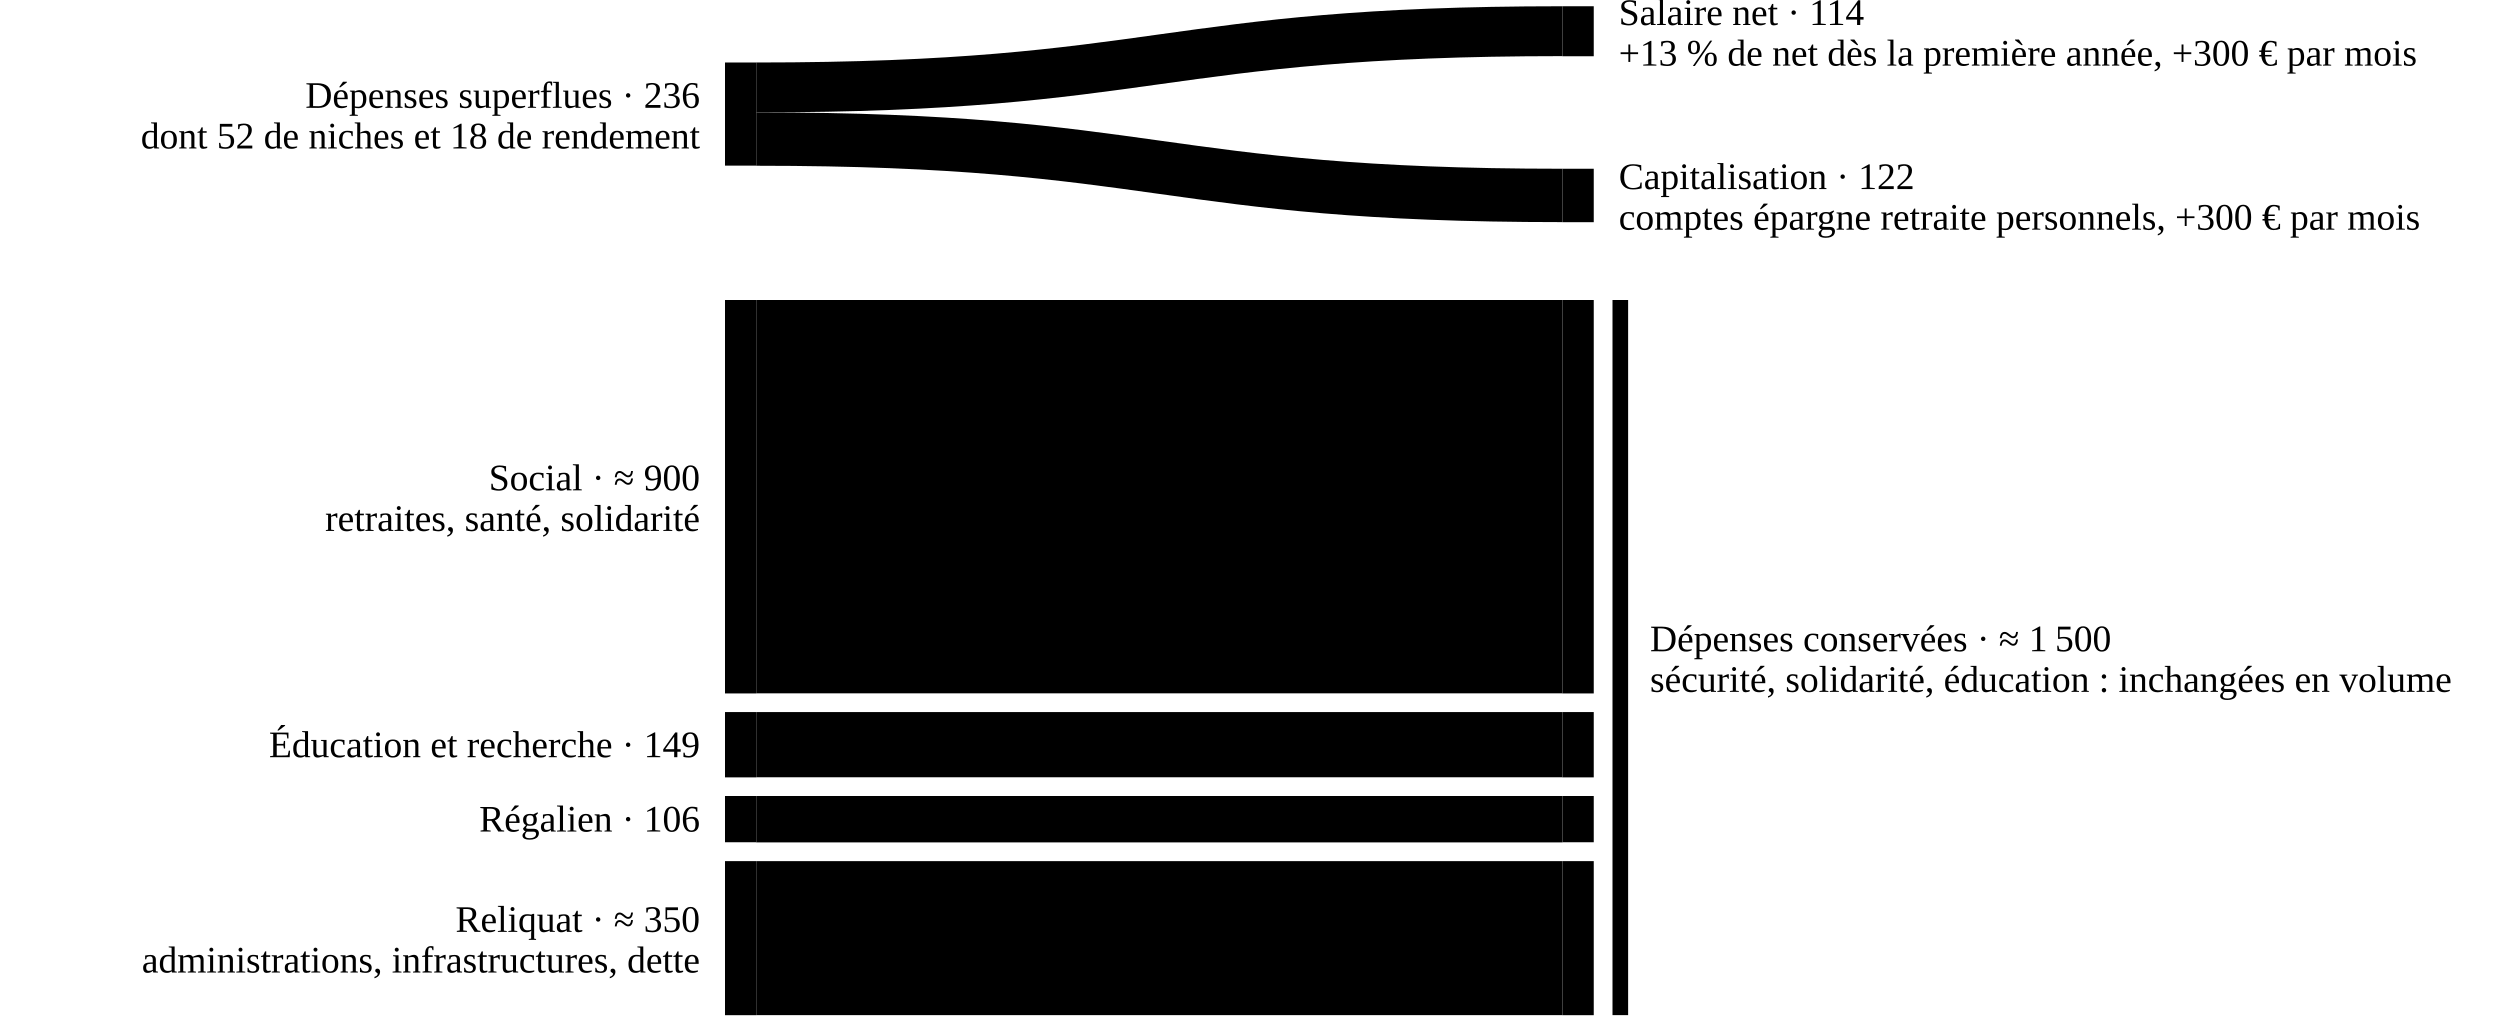
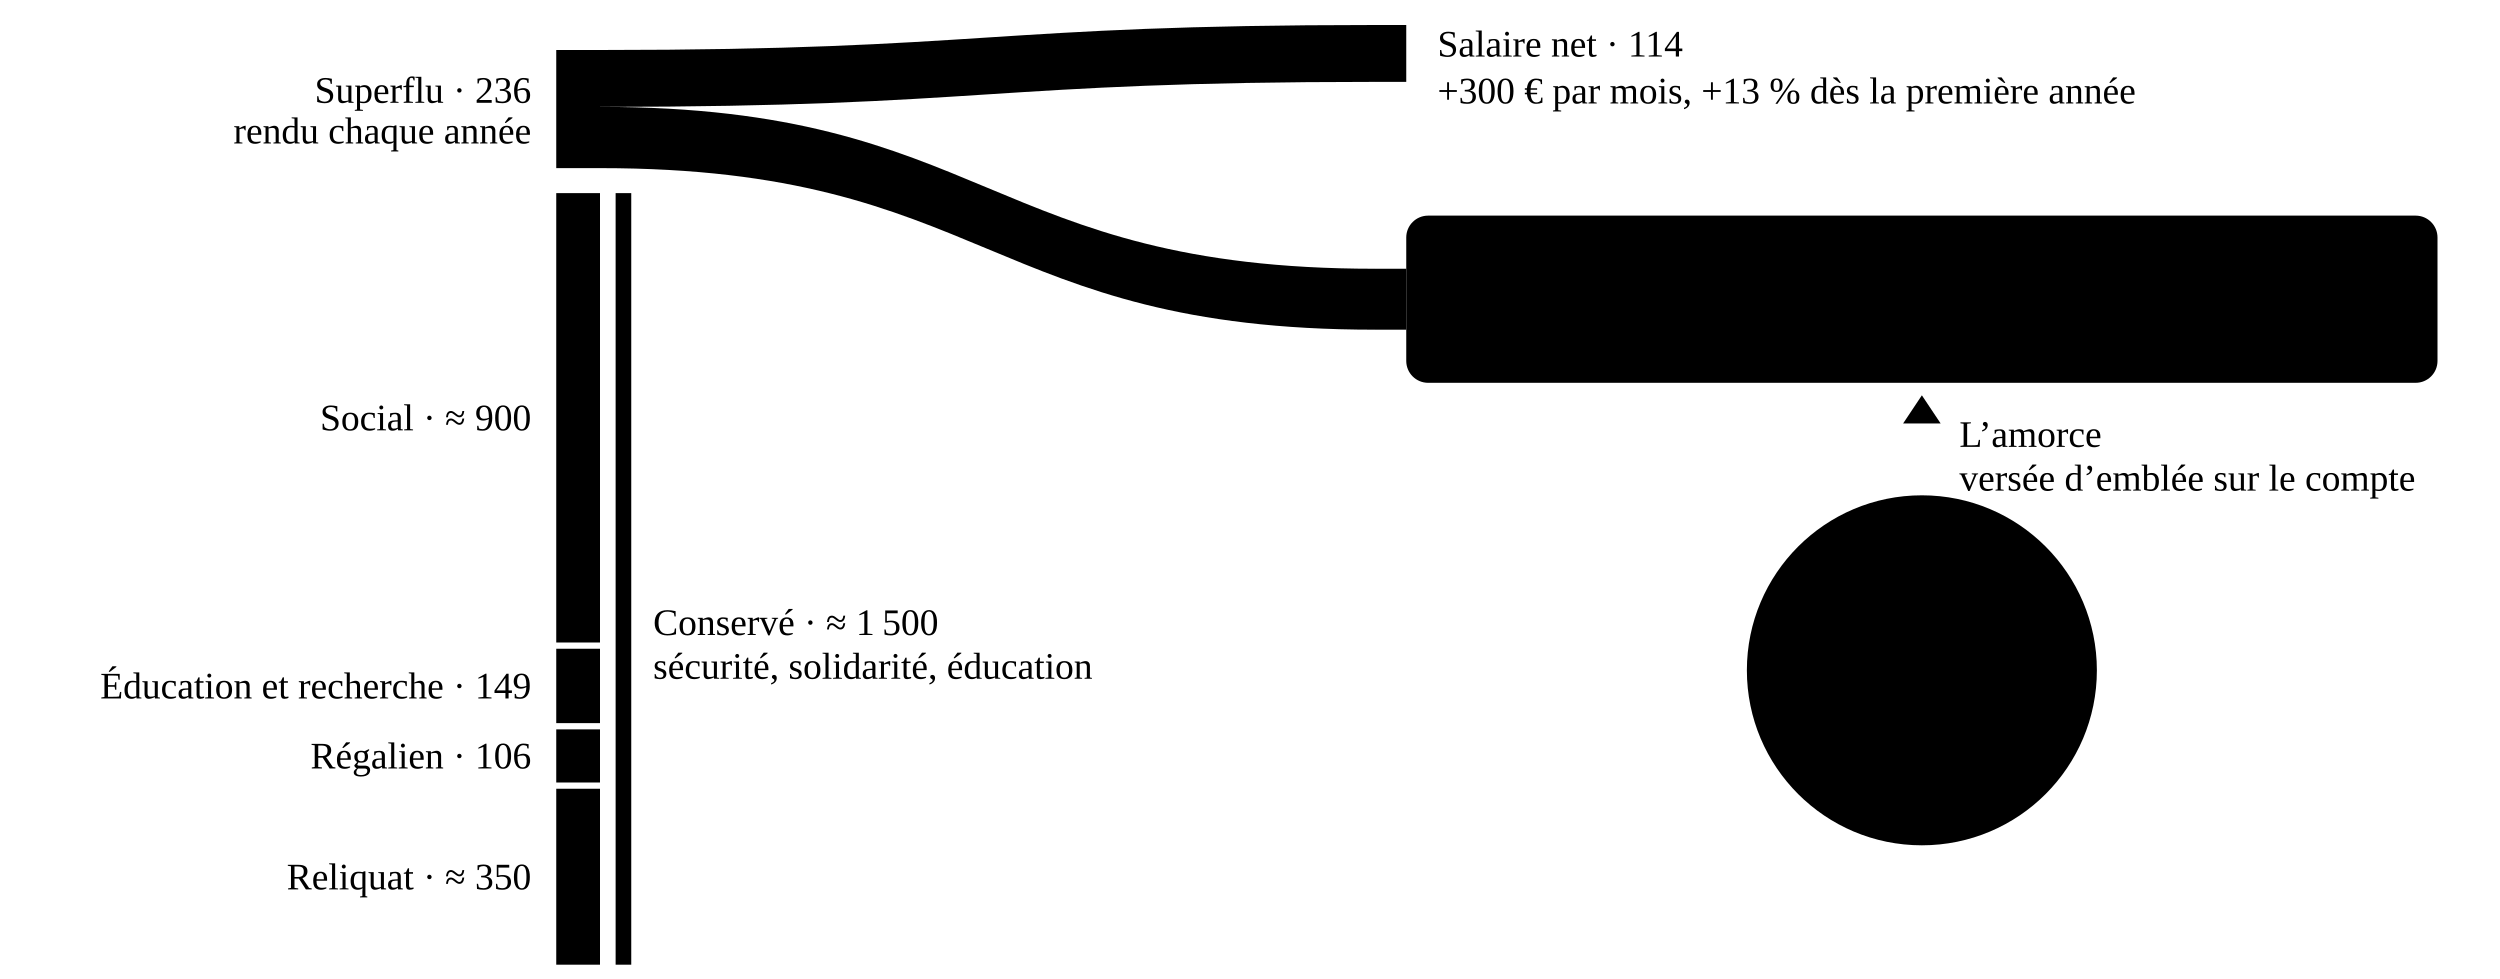
- <svg xmlns="http://www.w3.org/2000/svg" viewBox="0 0 800 329" role="img" aria-label="Flux annuels de la dépense publique, en milliards d'euros">
-   <rect class="na" x="232" y="20" width="10" height="33.0" />
-   <text class="l b" x="224" y="34.5" text-anchor="end">Dépenses superflues · 236</text>
-   <text class="l s" x="224" y="47.5" text-anchor="end">dont 52 de niches et 18 de rendement</text>
-   <path class="fa" d="M242,20 C371.0,20 371.0,2 500,2 L500,17.96 C371.0,17.96 371.0,35.96 242,35.96 Z" />
-   <path class="fa" d="M242,35.96 C371.0,35.96 371.0,54 500,54 L500,71.08 C371.0,71.08 371.0,53.04 242,53.04 Z" />
-   <rect class="na" x="500" y="2" width="10" height="16.0" />
-   <text class="l b" x="518" y="8.0">Salaire net · 114</text>
-   <text class="l s" x="518" y="21.0">+13 % de net dès la première année, +300 € par mois</text>
-   <rect class="na" x="500" y="54" width="10" height="17.1" />
-   <text class="l b" x="518" y="60.5">Capitalisation · 122</text>
-   <text class="l s" x="518" y="73.5">comptes épargne retraite personnels, +300 € par mois</text>
-   <rect class="nc" x="232" y="96" width="10" height="125.9" />
-   <path class="fc" d="M242,96 C371.0,96 371.0,96 500,96 L500,221.86 C371.0,221.86 371.0,221.86 242,221.86 Z" />
-   <rect class="nc" x="500" y="96" width="10" height="125.9" />
-   <text class="l b" x="224" y="156.9" text-anchor="end">Social · ≈ 900</text>
-   <text class="l s" x="224" y="169.9" text-anchor="end">retraites, santé, solidarité</text>
-   <rect class="nc" x="232" y="227.86" width="10" height="20.9" />
-   <path class="fc" d="M242,227.86 C371.0,227.86 371.0,227.86 500,227.86 L500,248.72 C371.0,248.72 371.0,248.72 242,248.72 Z" />
-   <rect class="nc" x="500" y="227.86" width="10" height="20.9" />
-   <text class="l b" x="224" y="242.3" text-anchor="end">Éducation et recherche · 149</text>
-   <rect class="nc" x="232" y="254.72" width="10" height="14.8" />
-   <path class="fc" d="M242,254.72 C371.0,254.72 371.0,254.72 500,254.72 L500,269.56 C371.0,269.56 371.0,269.56 242,269.56 Z" />
-   <rect class="nc" x="500" y="254.72" width="10" height="14.8" />
-   <text class="l b" x="224" y="266.1" text-anchor="end">Régalien · 106</text>
-   <rect class="nc" x="232" y="275.56" width="10" height="49.3" />
-   <path class="fc" d="M242,275.56 C371.0,275.56 371.0,275.56 500,275.56 L500,324.84 C371.0,324.84 371.0,324.84 242,324.84 Z" />
-   <rect class="nc" x="500" y="275.56" width="10" height="49.3" />
-   <text class="l b" x="224" y="298.2" text-anchor="end">Reliquat · ≈ 350</text>
-   <text class="l s" x="224" y="311.2" text-anchor="end">administrations, infrastructures, dette</text>
-   <path class="acc" d="M516,96 h5 V324.84 h-5" />
-   <text class="l b" x="528" y="208.4">Dépenses conservées · ≈ 1 500</text>
-   <text class="l s" x="528" y="221.4">sécurité, solidarité, éducation : inchangées en volume</text>
+ <svg xmlns="http://www.w3.org/2000/svg" viewBox="0 0 800 313" role="img" aria-label="Flux annuels de la dépense publique, en milliards d'euros">
+   <rect class="na" x="178" y="16" width="14" height="37.8" />
+   <text class="l b" x="170" y="32.9" text-anchor="end">Superflu · 236</text>
+   <text class="l s" x="170" y="45.9" text-anchor="end">rendu chaque année</text>
+   <path class="fa" d="M192,16.0 C316.0,16.0 316.0,8.0 440,8.0 L440,26.2 C316.0,26.2 316.0,34.2 192,34.2 Z" />
+   <path class="fa" d="M192,34.2 C316.0,34.2 316.0,86.0 440,86.0 L440,105.5 C316.0,105.5 316.0,53.8 192,53.8 Z" />
+   <rect class="na" x="440" y="8" width="10" height="18.2" />
+   <text class="l b g" x="460" y="18.1">Salaire net · 114</text>
+   <text class="l s" x="460" y="33.1">+300 € par mois, +13 % dès la première année</text>
+   <rect class="na" x="440" y="86" width="10" height="19.5" />
+   <rect class="carte" x="450" y="69.0" width="330" height="53.5" rx="7" />
+   <rect class="na" x="464" y="99.5" width="5.5" height="10" rx="1" />
+   <rect class="na" x="472" y="92.5" width="5.5" height="17" rx="1" />
+   <rect class="na" x="480" y="85.5" width="5.5" height="24" rx="1" />
+   <rect class="na" x="488" y="78.5" width="5.5" height="31" rx="1" />
+   <text class="l b g" x="508" y="92.8">Compte épargne personnel · 122</text>
+   <text class="l s" x="508" y="108.8">+300 € par mois, à mon nom, pour ma retraite</text>
+   <circle class="bulle" cx="615.0" cy="214.5" r="56" />
+   <text class="l s" x="615.0" y="192.5" text-anchor="middle">Patrimoine rendu</text>
+   <text class="l b gg" x="615.0" y="217.5" text-anchor="middle">600 Md€</text>
+   <text class="l s" x="615.0" y="235.5" text-anchor="middle">20 000 € par foyer</text>
+   <path class="fl" d="M615.0,155.5 V133.5" />
+   <path class="na" d="M609.0,135.5 L615.0,126.5 L621.0,135.5 Z" />
+   <text class="l b" x="627.0" y="143.0">L’amorce</text>
+   <text class="l s" x="627.0" y="157.0">versée d’emblée sur le compte</text>
+   <rect class="nc" x="178" y="61.8" width="14" height="143.8" />
+   <text class="l" x="170" y="137.7" text-anchor="end">Social · ≈ 900</text>
+   <rect class="nc" x="178" y="207.6" width="14" height="23.8" />
+   <text class="l" x="170" y="223.5" text-anchor="end">Éducation et recherche · 149</text>
+   <rect class="nc" x="178" y="233.4" width="14" height="17.0" />
+   <text class="l" x="170" y="245.9" text-anchor="end">Régalien · 106</text>
+   <rect class="nc" x="178" y="252.4" width="14" height="56.3" />
+   <text class="l" x="170" y="284.6" text-anchor="end">Reliquat · ≈ 350</text>
+   <path class="acc" d="M197,61.8 h5 V308.7 h-5" />
+   <text class="l b" x="209" y="203.2">Conservé · ≈ 1 500</text>
+   <text class="l s" x="209" y="217.2">sécurité, solidarité, éducation</text>
</svg>
